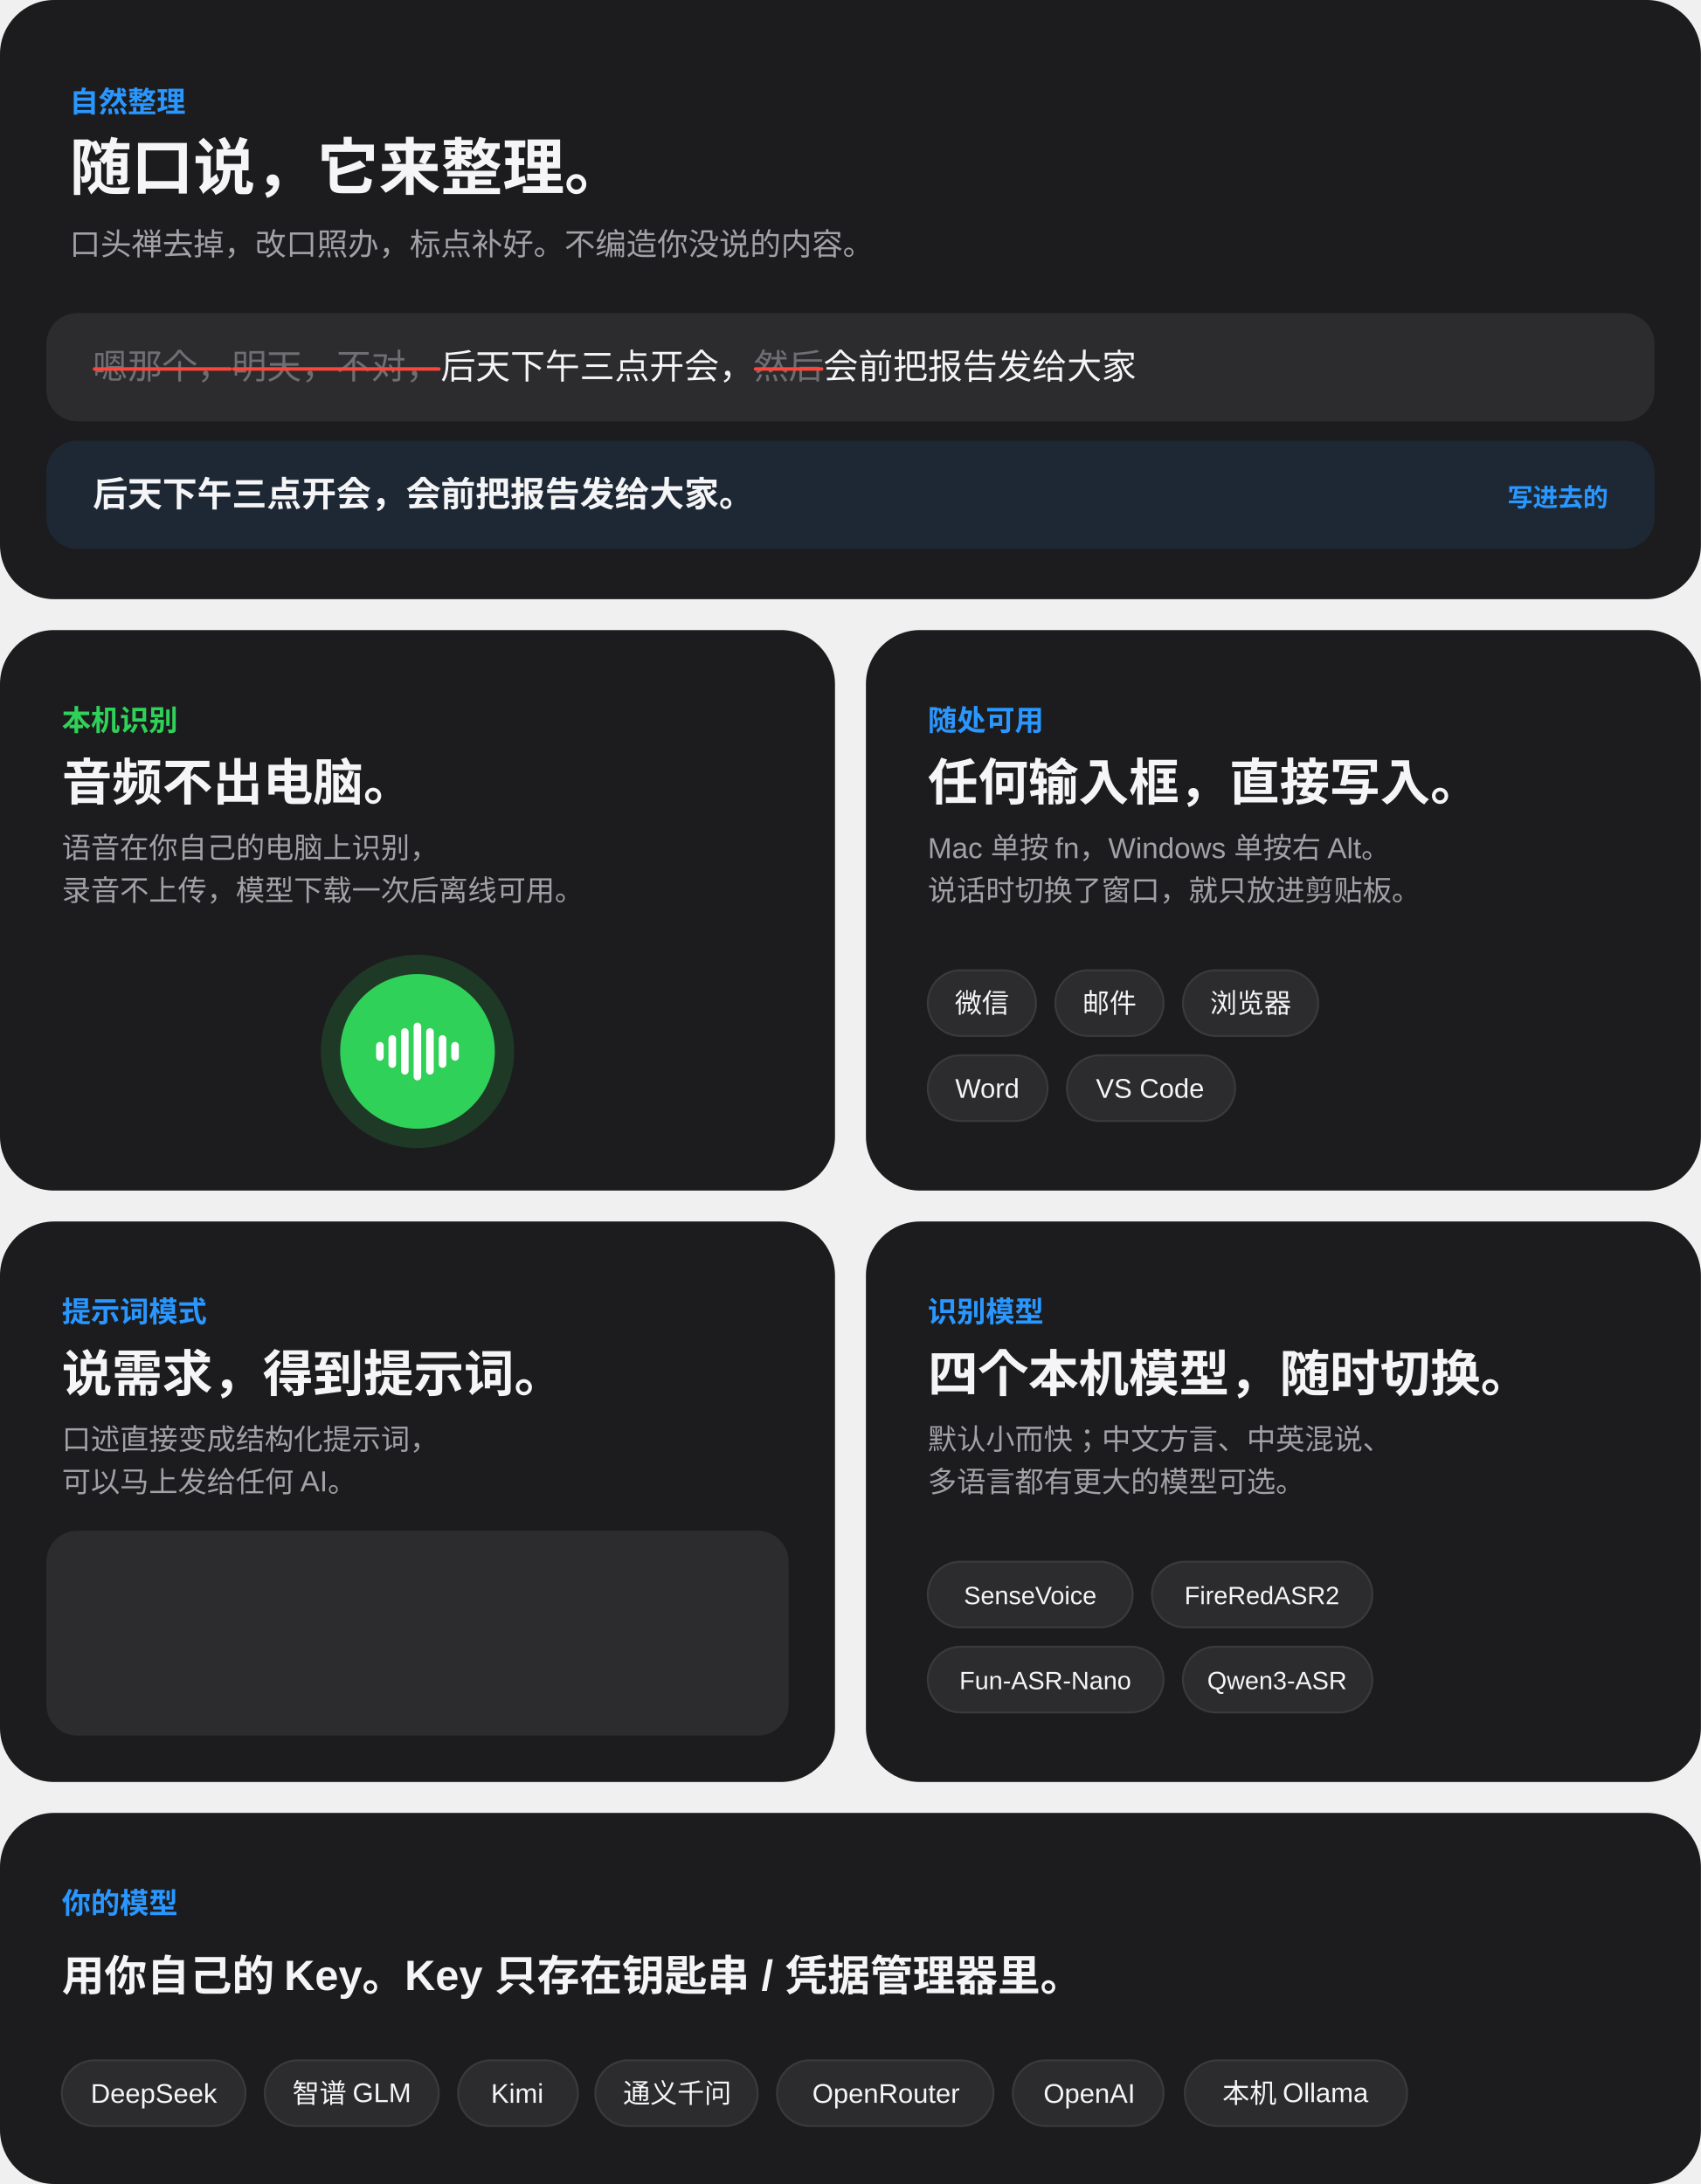
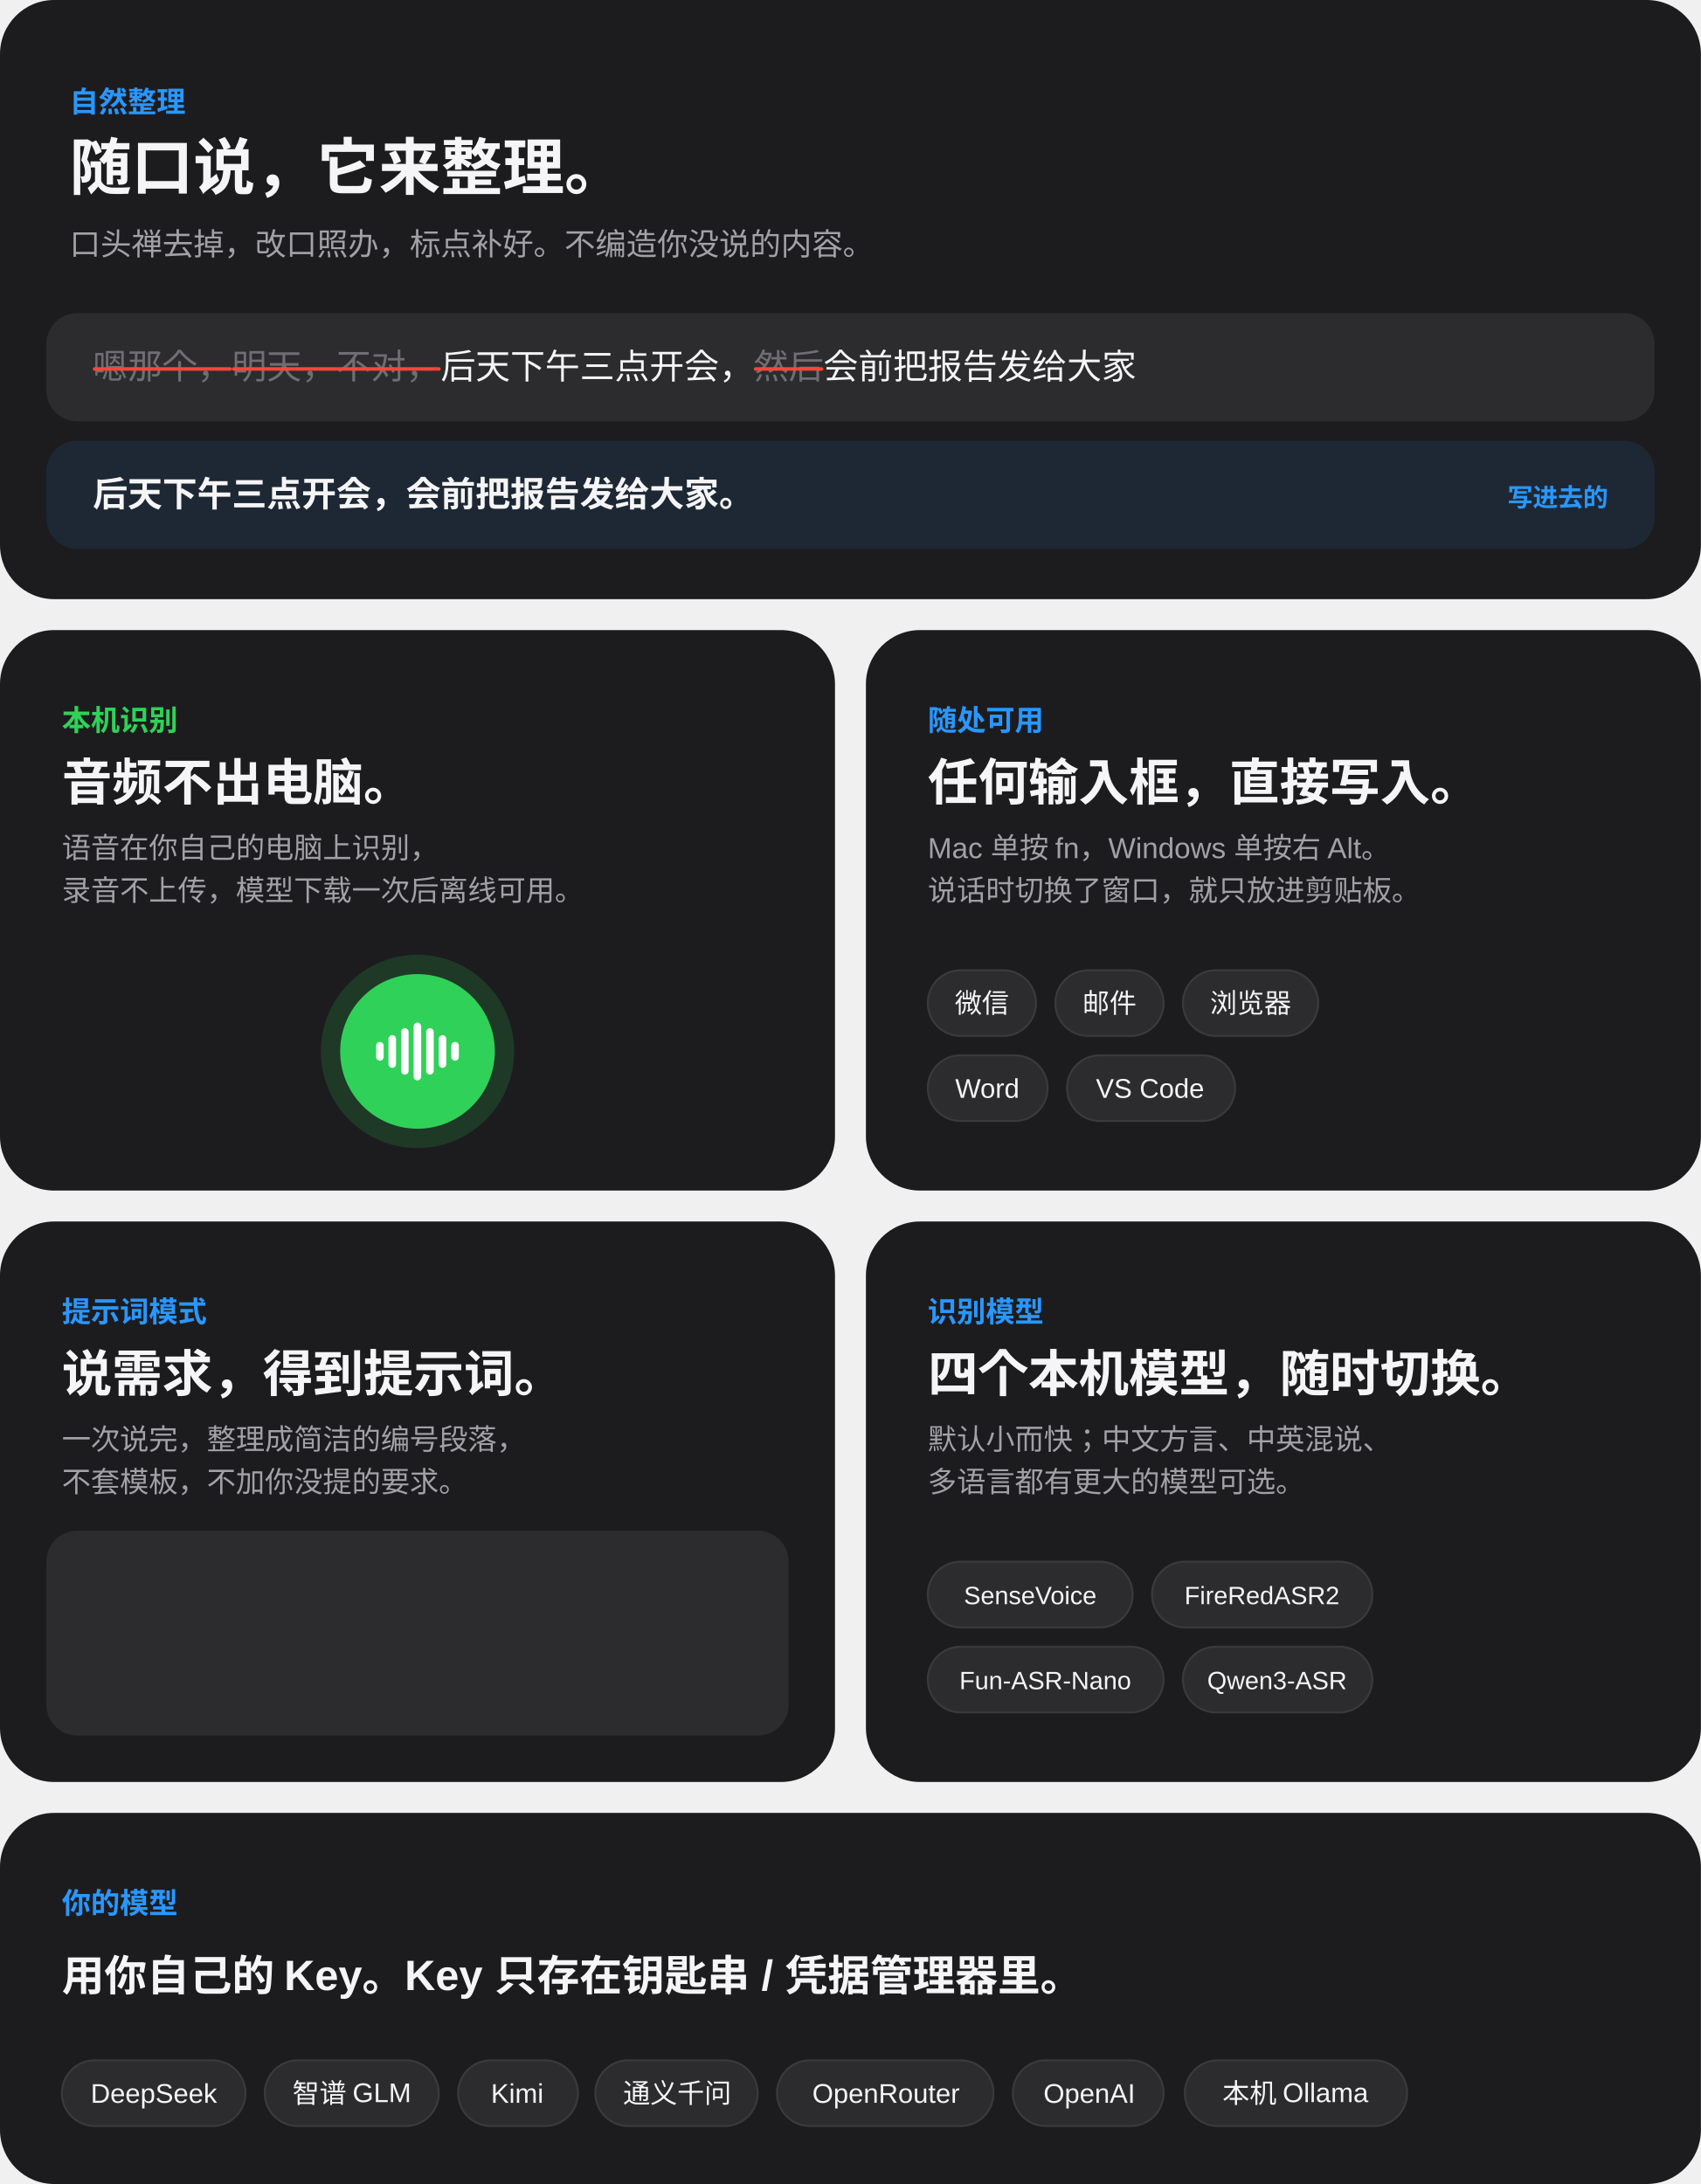
<svg xmlns="http://www.w3.org/2000/svg" width="880" height="1130" viewBox="0 0 880 1130" role="img" aria-label="亮点：自然整理；音频不出电脑；任何输入框直接写入；提示词模式；四个本机识别模型；用你自己的 Key。">
  <style>
text { font-family: -apple-system, BlinkMacSystemFont, 'SF Pro Display', 'SF Pro Text', 'PingFang SC', 'Hiragino Sans GB', 'Microsoft YaHei', 'Helvetica Neue', Arial, sans-serif; }
.ink { fill: #f5f5f7; } .gray { fill: #a1a1a6; } .faint { fill: #6e6e73; }
.blue { fill: #2997ff; } .green { fill: #30d158; }
.grow { transform-box: fill-box; transform-origin: center; }
.left { transform-box: fill-box; transform-origin: left center; }
@media (prefers-reduced-motion: reduce) { * { animation: none !important; } }
.lb0 { animation: lbPulse 1.2s ease-in-out -0.00s infinite; }
.lb1 { animation: lbPulse 1.2s ease-in-out -0.48s infinite; }
.lb2 { animation: lbPulse 1.2s ease-in-out -0.26s infinite; }
.lb3 { animation: lbPulse 1.2s ease-in-out -0.74s infinite; }
.lb4 { animation: lbPulse 1.2s ease-in-out -0.52s infinite; }
.lb5 { animation: lbPulse 1.2s ease-in-out -1.00s infinite; }
.lb6 { animation: lbPulse 1.2s ease-in-out -0.78s infinite; }
@keyframes lbPulse { 0%,100% { transform: scaleY(1); } 50% { transform: scaleY(0.35); } }
.fade { animation: fade 6s ease-in-out infinite; }
.cut  { animation: cut 6s ease-in-out infinite; }
@keyframes cut  { 0%,15% { transform: scaleX(0); } 35%,85% { transform: scaleX(1); } 95%,100% { transform: scaleX(0); } }
@keyframes fade { 0%,35% { opacity: 1; } 50%,85% { opacity: .35; } 95%,100% { opacity: 1; } }
.pulse { animation: pulse 2.4s ease-out infinite; }
@keyframes pulse { 0% { transform: scale(.8); opacity: 1; } 100% { transform: scale(1.5); opacity: 0; } }
.result { animation: result 6s ease-in-out infinite; }
@keyframes result { 0%,30% { opacity: .25; } 42%,88% { opacity: 1; } 96%,100% { opacity: .25; } }
.pl { animation: pl 6s ease-out infinite; opacity: 0; }
.p0 { animation-delay: 0s; } .p1 { animation-delay: .35s; } .p2 { animation-delay: .7s; } .p3 { animation-delay: 1.05s; } .p4 { animation-delay: 1.4s; }
@keyframes pl { 0% { opacity: 0; transform: translateX(-6px); } 8%,80% { opacity: 1; transform: translateX(0); } 92%,100% { opacity: 0; } }
.m0,.m1,.n0,.n1 { animation: pick 8s ease-in-out infinite; }
.m1 { animation-delay: -6s; } .n0 { animation-delay: -4s; } .n1 { animation-delay: -2s; }
@keyframes pick { 0%,22% { opacity: 1; } 27%,95% { opacity: .5; } 100% { opacity: 1; } }
</style>
  <g transform="translate(0,0)">
    <rect width="880" height="310" rx="28" fill="#1c1c1e" />
    <text x="36" y="58" font-size="15" font-weight="600" text-anchor="start" class="blue">自然整理</text>
    <text x="36" y="98" font-size="32" font-weight="700" text-anchor="start" class="ink">随口说，它来整理。</text>
    <text x="36" y="132" font-size="16" font-weight="400" text-anchor="start" class="gray">口头禅去掉，改口照办，标点补好。不编造你没说的内容。</text>
    <rect x="24" y="162" width="832" height="56" rx="16" fill="#2c2c2e" />
    <g class="fade">
      <text x="48" y="196" font-size="18" font-weight="400" text-anchor="start" class="faint">嗯那个，</text>
    </g>
    <rect class="left cut" x="48" y="190" width="72" height="1.8" rx="0.9" fill="#ff453a" />
    <g class="fade">
      <text x="120" y="196" font-size="18" font-weight="400" text-anchor="start" class="faint">明天，不对，</text>
    </g>
    <rect class="left cut" x="120" y="190" width="108" height="1.8" rx="0.9" fill="#ff453a" />
    <g class="">
      <text x="228" y="196" font-size="18" font-weight="400" text-anchor="start" class="ink">后天下午三点开会，</text>
    </g>
    <g class="fade">
      <text x="390" y="196" font-size="18" font-weight="400" text-anchor="start" class="faint">然后</text>
    </g>
    <rect class="left cut" x="390" y="190" width="36" height="1.8" rx="0.9" fill="#ff453a" />
    <g class="">
      <text x="426" y="196" font-size="18" font-weight="400" text-anchor="start" class="ink">会前把报告发给大家</text>
    </g>
    <g class="result">
      <rect x="24" y="228" width="832" height="56" rx="16" fill="#2997ff" fill-opacity="0.10" />
      <text x="48" y="262" font-size="18" font-weight="600" text-anchor="start" class="ink">后天下午三点开会，会前把报告发给大家。</text>
      <text x="832" y="262" font-size="13" font-weight="600" text-anchor="end" class="blue">写进去的</text>
    </g>
  </g>
  <g transform="translate(0,326)">
    <rect width="432.0" height="290" rx="28" fill="#1c1c1e" />
    <text x="32" y="52" font-size="15" font-weight="600" text-anchor="start" class="green">本机识别</text>
    <text x="32" y="88" font-size="26" font-weight="700" text-anchor="start" class="ink">音频不出电脑。</text>
    <text x="32" y="118" font-size="15" font-weight="400" text-anchor="start" class="gray">语音在你自己的电脑上识别，</text>
    <text x="32" y="140" font-size="15" font-weight="400" text-anchor="start" class="gray">录音不上传，模型下载一次后离线可用。</text>
    <circle class="grow pulse" cx="216.0" cy="218" r="50" fill="#30d158" fill-opacity="0.16" />
    <circle cx="216.0" cy="218" r="40" fill="#30d158" />
    <rect class="grow lb0" x="194.6" y="213.1" width="3.9" height="9.7" rx="2.0" fill="#ffffff" />
    <rect class="grow lb1" x="201.0" y="209.6" width="3.9" height="16.9" rx="2.0" fill="#ffffff" />
    <rect class="grow lb2" x="207.5" y="206.0" width="3.9" height="24.0" rx="2.0" fill="#ffffff" />
    <rect class="grow lb3" x="214.0" y="203.1" width="3.9" height="29.9" rx="2.0" fill="#ffffff" />
    <rect class="grow lb4" x="220.5" y="206.0" width="3.9" height="24.0" rx="2.0" fill="#ffffff" />
    <rect class="grow lb5" x="227.0" y="209.6" width="3.9" height="16.9" rx="2.0" fill="#ffffff" />
    <rect class="grow lb6" x="233.5" y="213.1" width="3.9" height="9.7" rx="2.0" fill="#ffffff" />
  </g>
  <g transform="translate(448.0,326)">
    <rect width="432.0" height="290" rx="28" fill="#1c1c1e" />
    <text x="32" y="52" font-size="15" font-weight="600" text-anchor="start" class="blue">随处可用</text>
    <text x="32" y="88" font-size="26" font-weight="700" text-anchor="start" class="ink">任何输入框，直接写入。</text>
    <text x="32" y="118" font-size="15" font-weight="400" text-anchor="start" class="gray">Mac 单按 fn，Windows 单按右 Alt。</text>
    <text x="32" y="140" font-size="15" font-weight="400" text-anchor="start" class="gray">说话时切换了窗口，就只放进剪贴板。</text>
    <g>
      <rect x="32" y="176" width="56" height="34" rx="17" fill="#2c2c2e" stroke="#3a3a3c" />
      <text x="60.0" y="198" font-size="14" font-weight="500" text-anchor="middle" class="ink">微信</text>
    </g>
    <g>
      <rect x="98" y="176" width="56" height="34" rx="17" fill="#2c2c2e" stroke="#3a3a3c" />
      <text x="126.0" y="198" font-size="14" font-weight="500" text-anchor="middle" class="ink">邮件</text>
    </g>
    <g>
      <rect x="164" y="176" width="70" height="34" rx="17" fill="#2c2c2e" stroke="#3a3a3c" />
      <text x="199.0" y="198" font-size="14" font-weight="500" text-anchor="middle" class="ink">浏览器</text>
    </g>
    <g>
      <rect x="32" y="220" width="62" height="34" rx="17" fill="#2c2c2e" stroke="#3a3a3c" />
      <text x="62.8" y="242" font-size="14" font-weight="500" text-anchor="middle" class="ink">Word</text>
    </g>
    <g>
      <rect x="104" y="220" width="87" height="34" rx="17" fill="#2c2c2e" stroke="#3a3a3c" />
      <text x="147.0" y="242" font-size="14" font-weight="500" text-anchor="middle" class="ink">VS Code</text>
    </g>
  </g>
  <g transform="translate(0,632)">
    <rect width="432.0" height="290" rx="28" fill="#1c1c1e" />
    <text x="32" y="52" font-size="15" font-weight="600" text-anchor="start" class="blue">提示词模式</text>
    <text x="32" y="88" font-size="26" font-weight="700" text-anchor="start" class="ink">说需求，得到提示词。</text>
-     <text x="32" y="118" font-size="15" font-weight="400" text-anchor="start" class="gray">口述直接变成结构化提示词，</text>
-     <text x="32" y="140" font-size="15" font-weight="400" text-anchor="start" class="gray">可以马上发给任何 AI。</text>
+     <text x="32" y="118" font-size="15" font-weight="400" text-anchor="start" class="gray">一次说完，整理成简洁的编号段落，</text>
+     <text x="32" y="140" font-size="15" font-weight="400" text-anchor="start" class="gray">不套模板，不加你没提的要求。</text>
    <rect x="24" y="160" width="384.0" height="106" rx="16" fill="#2c2c2e" />
    <g class="pl p0">
-       <text x="44" y="190" font-size="15" font-weight="600" text-anchor="start" class="ink">## 角色</text>
+       <text x="44" y="190" font-size="14" font-weight="500" text-anchor="start" class="ink">一、请帮我写一份本周周报，发给老板。</text>
    </g>
    <g class="pl p1">
-       <text x="44" y="220" font-size="15" font-weight="600" text-anchor="start" class="ink">## 背景</text>
+       <text x="44" y="220" font-size="14" font-weight="500" text-anchor="start" class="ink">二、本周完成了登录页改版，修复了几个 bug。</text>
    </g>
    <g class="pl p2">
-       <text x="44" y="250" font-size="15" font-weight="600" text-anchor="start" class="ink">## 任务</text>
-     </g>
-     <g class="pl p3">
-       <text x="224" y="190" font-size="15" font-weight="600" text-anchor="start" class="ink">## 要求</text>
-     </g>
-     <g class="pl p4">
-       <text x="224" y="220" font-size="15" font-weight="600" text-anchor="start" class="ink">## 输出格式</text>
+       <text x="44" y="250" font-size="14" font-weight="500" text-anchor="start" class="ink">三、篇幅简短。</text>
    </g>
  </g>
  <g transform="translate(448.0,632)">
    <rect width="432.0" height="290" rx="28" fill="#1c1c1e" />
    <text x="32" y="52" font-size="15" font-weight="600" text-anchor="start" class="blue">识别模型</text>
    <text x="32" y="88" font-size="26" font-weight="700" text-anchor="start" class="ink">四个本机模型，随时切换。</text>
    <text x="32" y="118" font-size="15" font-weight="400" text-anchor="start" class="gray">默认小而快；中文方言、中英混说、</text>
    <text x="32" y="140" font-size="15" font-weight="400" text-anchor="start" class="gray">多语言都有更大的模型可选。</text>
    <g class="m0">
      <rect x="32" y="176" width="106" height="34" rx="17" fill="#2c2c2e" stroke="#3a3a3c" />
      <text x="85.0" y="198" font-size="13" font-weight="500" text-anchor="middle" class="ink">SenseVoice</text>
    </g>
    <g class="m1">
      <rect x="148" y="176" width="114" height="34" rx="17" fill="#2c2c2e" stroke="#3a3a3c" />
      <text x="204.9" y="198" font-size="13" font-weight="500" text-anchor="middle" class="ink">FireRedASR2</text>
    </g>
    <g class="n0">
      <rect x="32" y="220" width="122" height="34" rx="17" fill="#2c2c2e" stroke="#3a3a3c" />
      <text x="92.8" y="242" font-size="13" font-weight="500" text-anchor="middle" class="ink">Fun-ASR-Nano</text>
    </g>
    <g class="n1">
      <rect x="164" y="220" width="98" height="34" rx="17" fill="#2c2c2e" stroke="#3a3a3c" />
      <text x="212.7" y="242" font-size="13" font-weight="500" text-anchor="middle" class="ink">Qwen3-ASR</text>
    </g>
  </g>
  <g transform="translate(0,938)">
    <rect width="880" height="192" rx="28" fill="#1c1c1e" />
    <text x="32" y="52" font-size="15" font-weight="600" text-anchor="start" class="blue">你的模型</text>
    <text x="32" y="92" font-size="22" font-weight="700" text-anchor="start" class="ink">用你自己的 Key。Key 只存在钥匙串 / 凭据管理器里。</text>
    <g>
      <rect x="32" y="128" width="95" height="34" rx="17" fill="#2c2c2e" stroke="#3a3a3c" />
      <text x="79.6" y="150" font-size="14" font-weight="500" text-anchor="middle" class="ink">DeepSeek</text>
    </g>
    <g>
      <rect x="137" y="128" width="90" height="34" rx="17" fill="#2c2c2e" stroke="#3a3a3c" />
      <text x="182.0" y="150" font-size="14" font-weight="500" text-anchor="middle" class="ink">智谱 GLM</text>
    </g>
    <g>
      <rect x="237" y="128" width="62" height="34" rx="17" fill="#2c2c2e" stroke="#3a3a3c" />
      <text x="267.6" y="150" font-size="14" font-weight="500" text-anchor="middle" class="ink">Kimi</text>
    </g>
    <g>
      <rect x="308" y="128" width="84" height="34" rx="17" fill="#2c2c2e" stroke="#3a3a3c" />
      <text x="350.4" y="150" font-size="14" font-weight="500" text-anchor="middle" class="ink">通义千问</text>
    </g>
    <g>
      <rect x="402" y="128" width="112" height="34" rx="17" fill="#2c2c2e" stroke="#3a3a3c" />
      <text x="458.4" y="150" font-size="14" font-weight="500" text-anchor="middle" class="ink">OpenRouter</text>
    </g>
    <g>
      <rect x="524" y="128" width="78" height="34" rx="17" fill="#2c2c2e" stroke="#3a3a3c" />
      <text x="563.6" y="150" font-size="14" font-weight="500" text-anchor="middle" class="ink">OpenAI</text>
    </g>
    <g>
      <rect x="613" y="128" width="115" height="34" rx="17" fill="#2c2c2e" stroke="#3a3a3c" />
      <text x="670.2" y="150" font-size="14" font-weight="500" text-anchor="middle" class="ink">本机 Ollama</text>
    </g>
  </g>
</svg>
